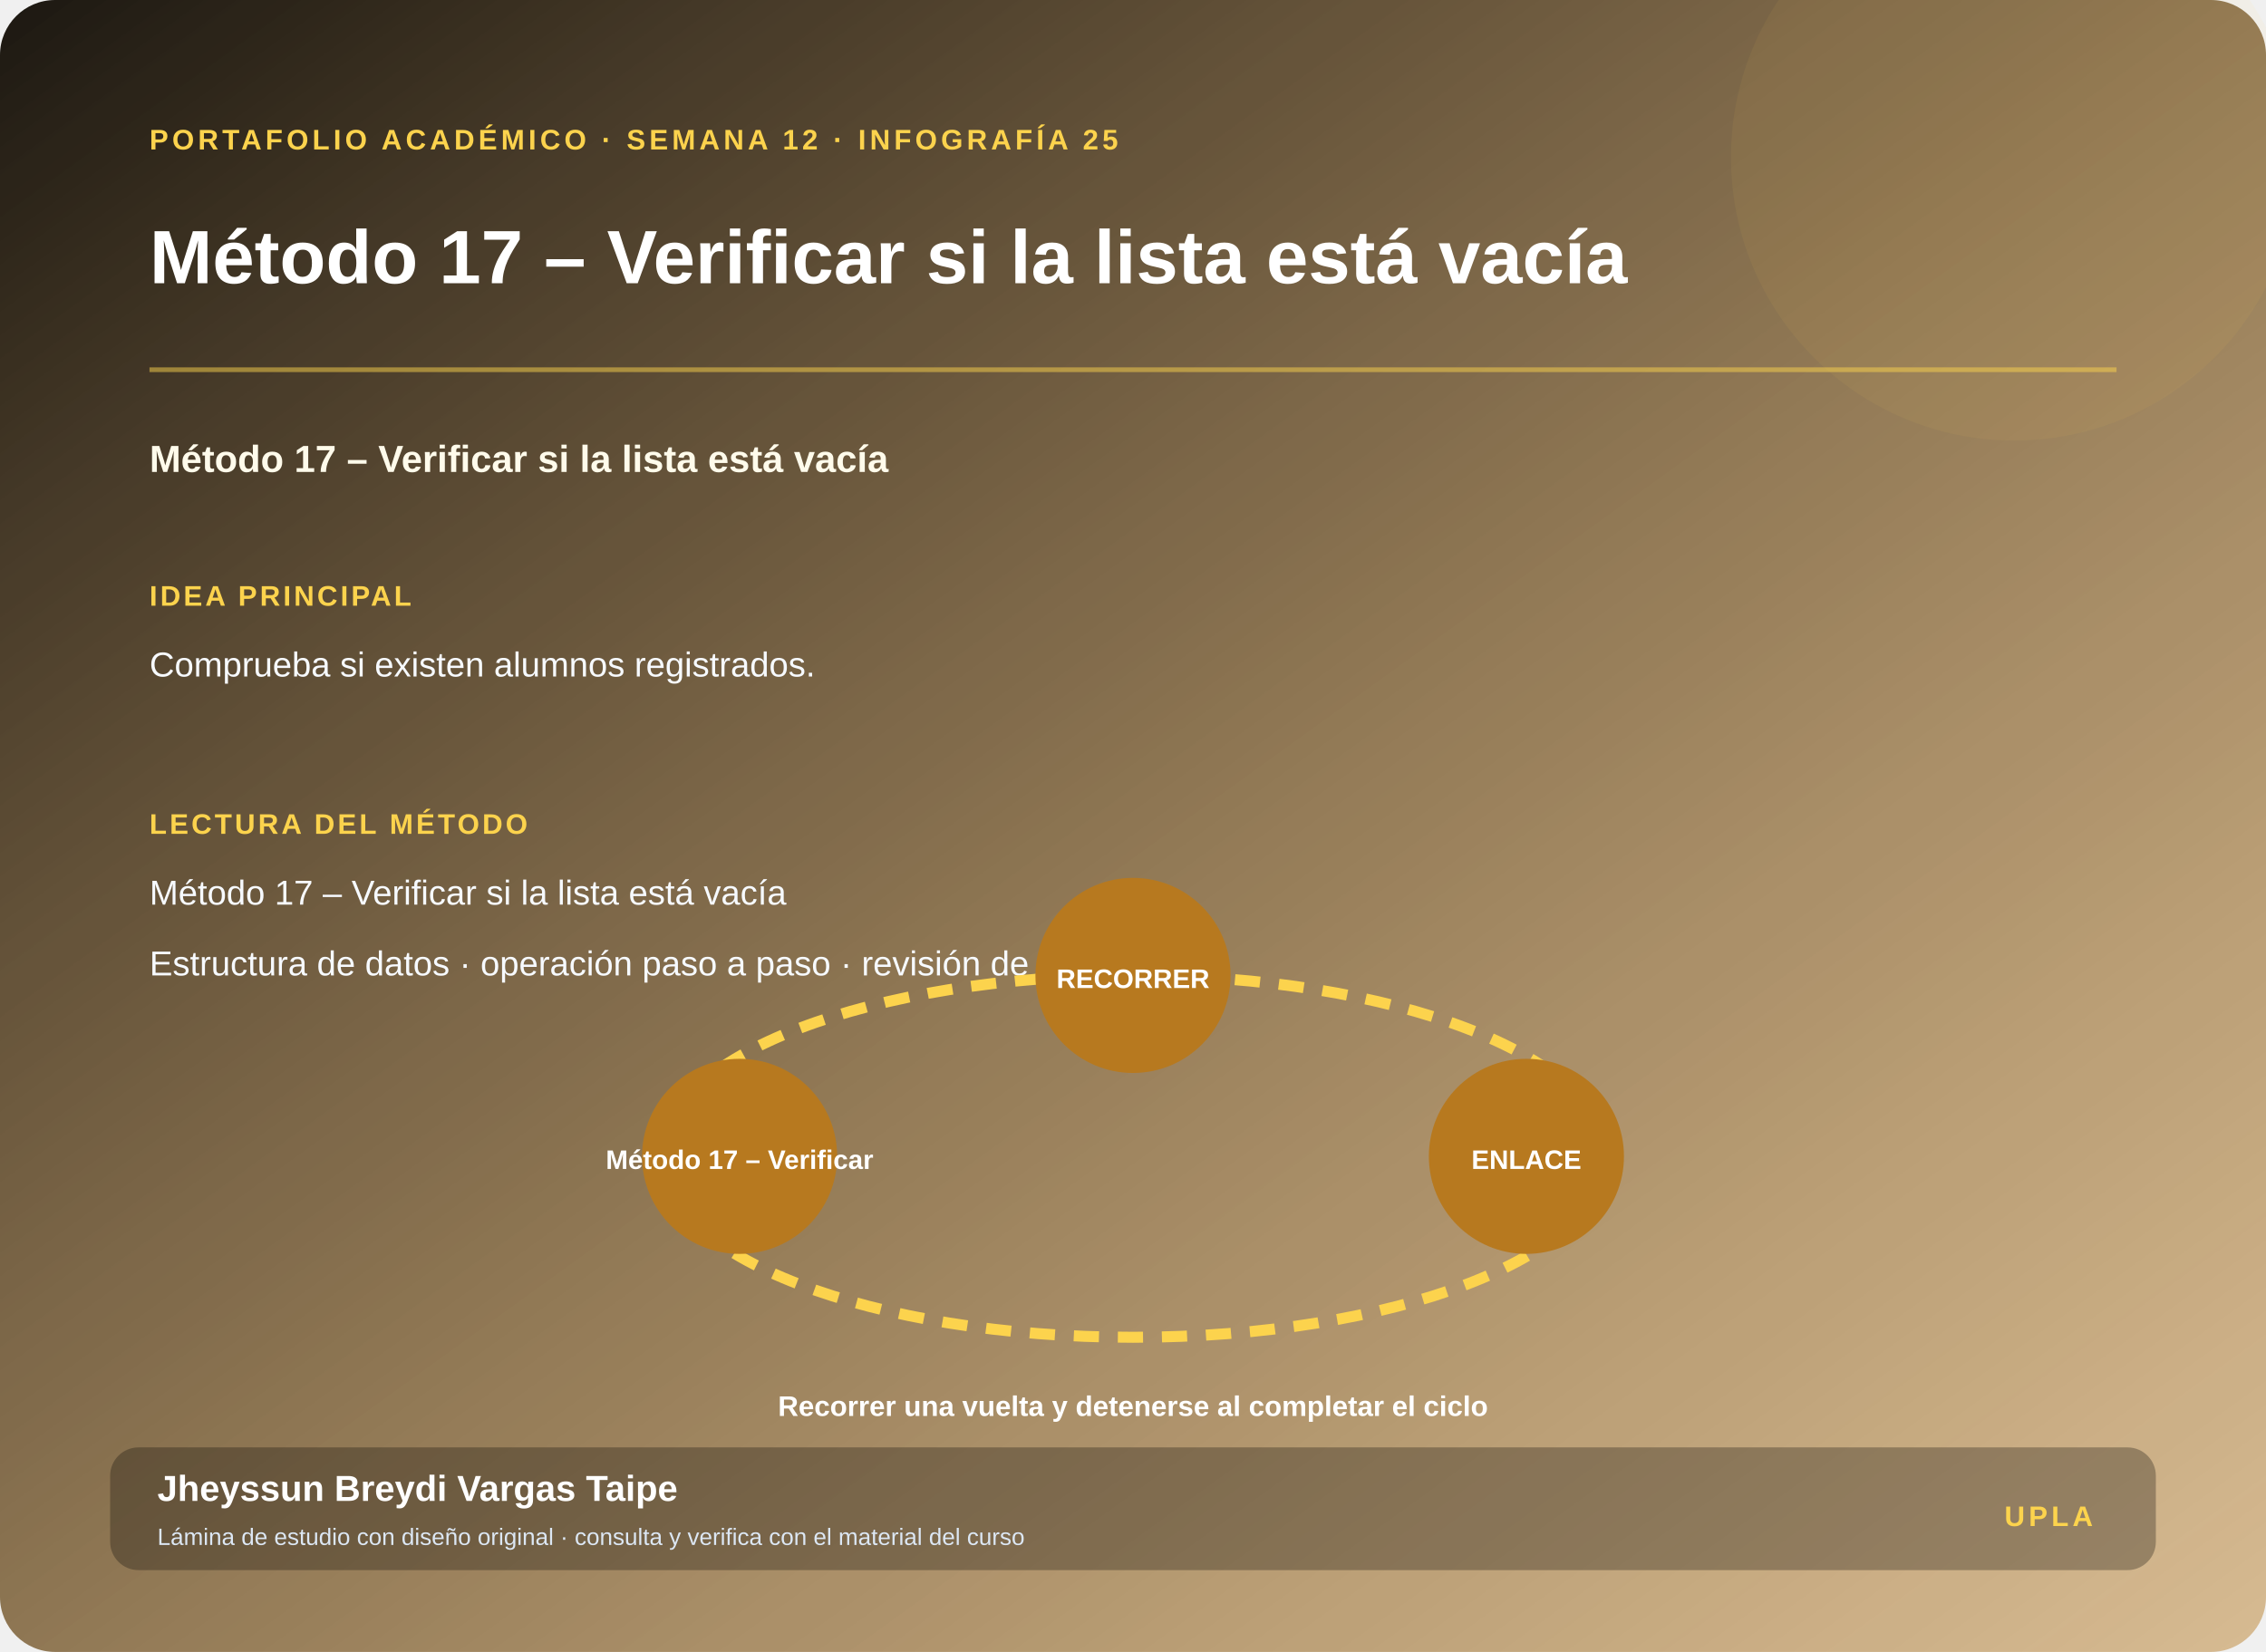
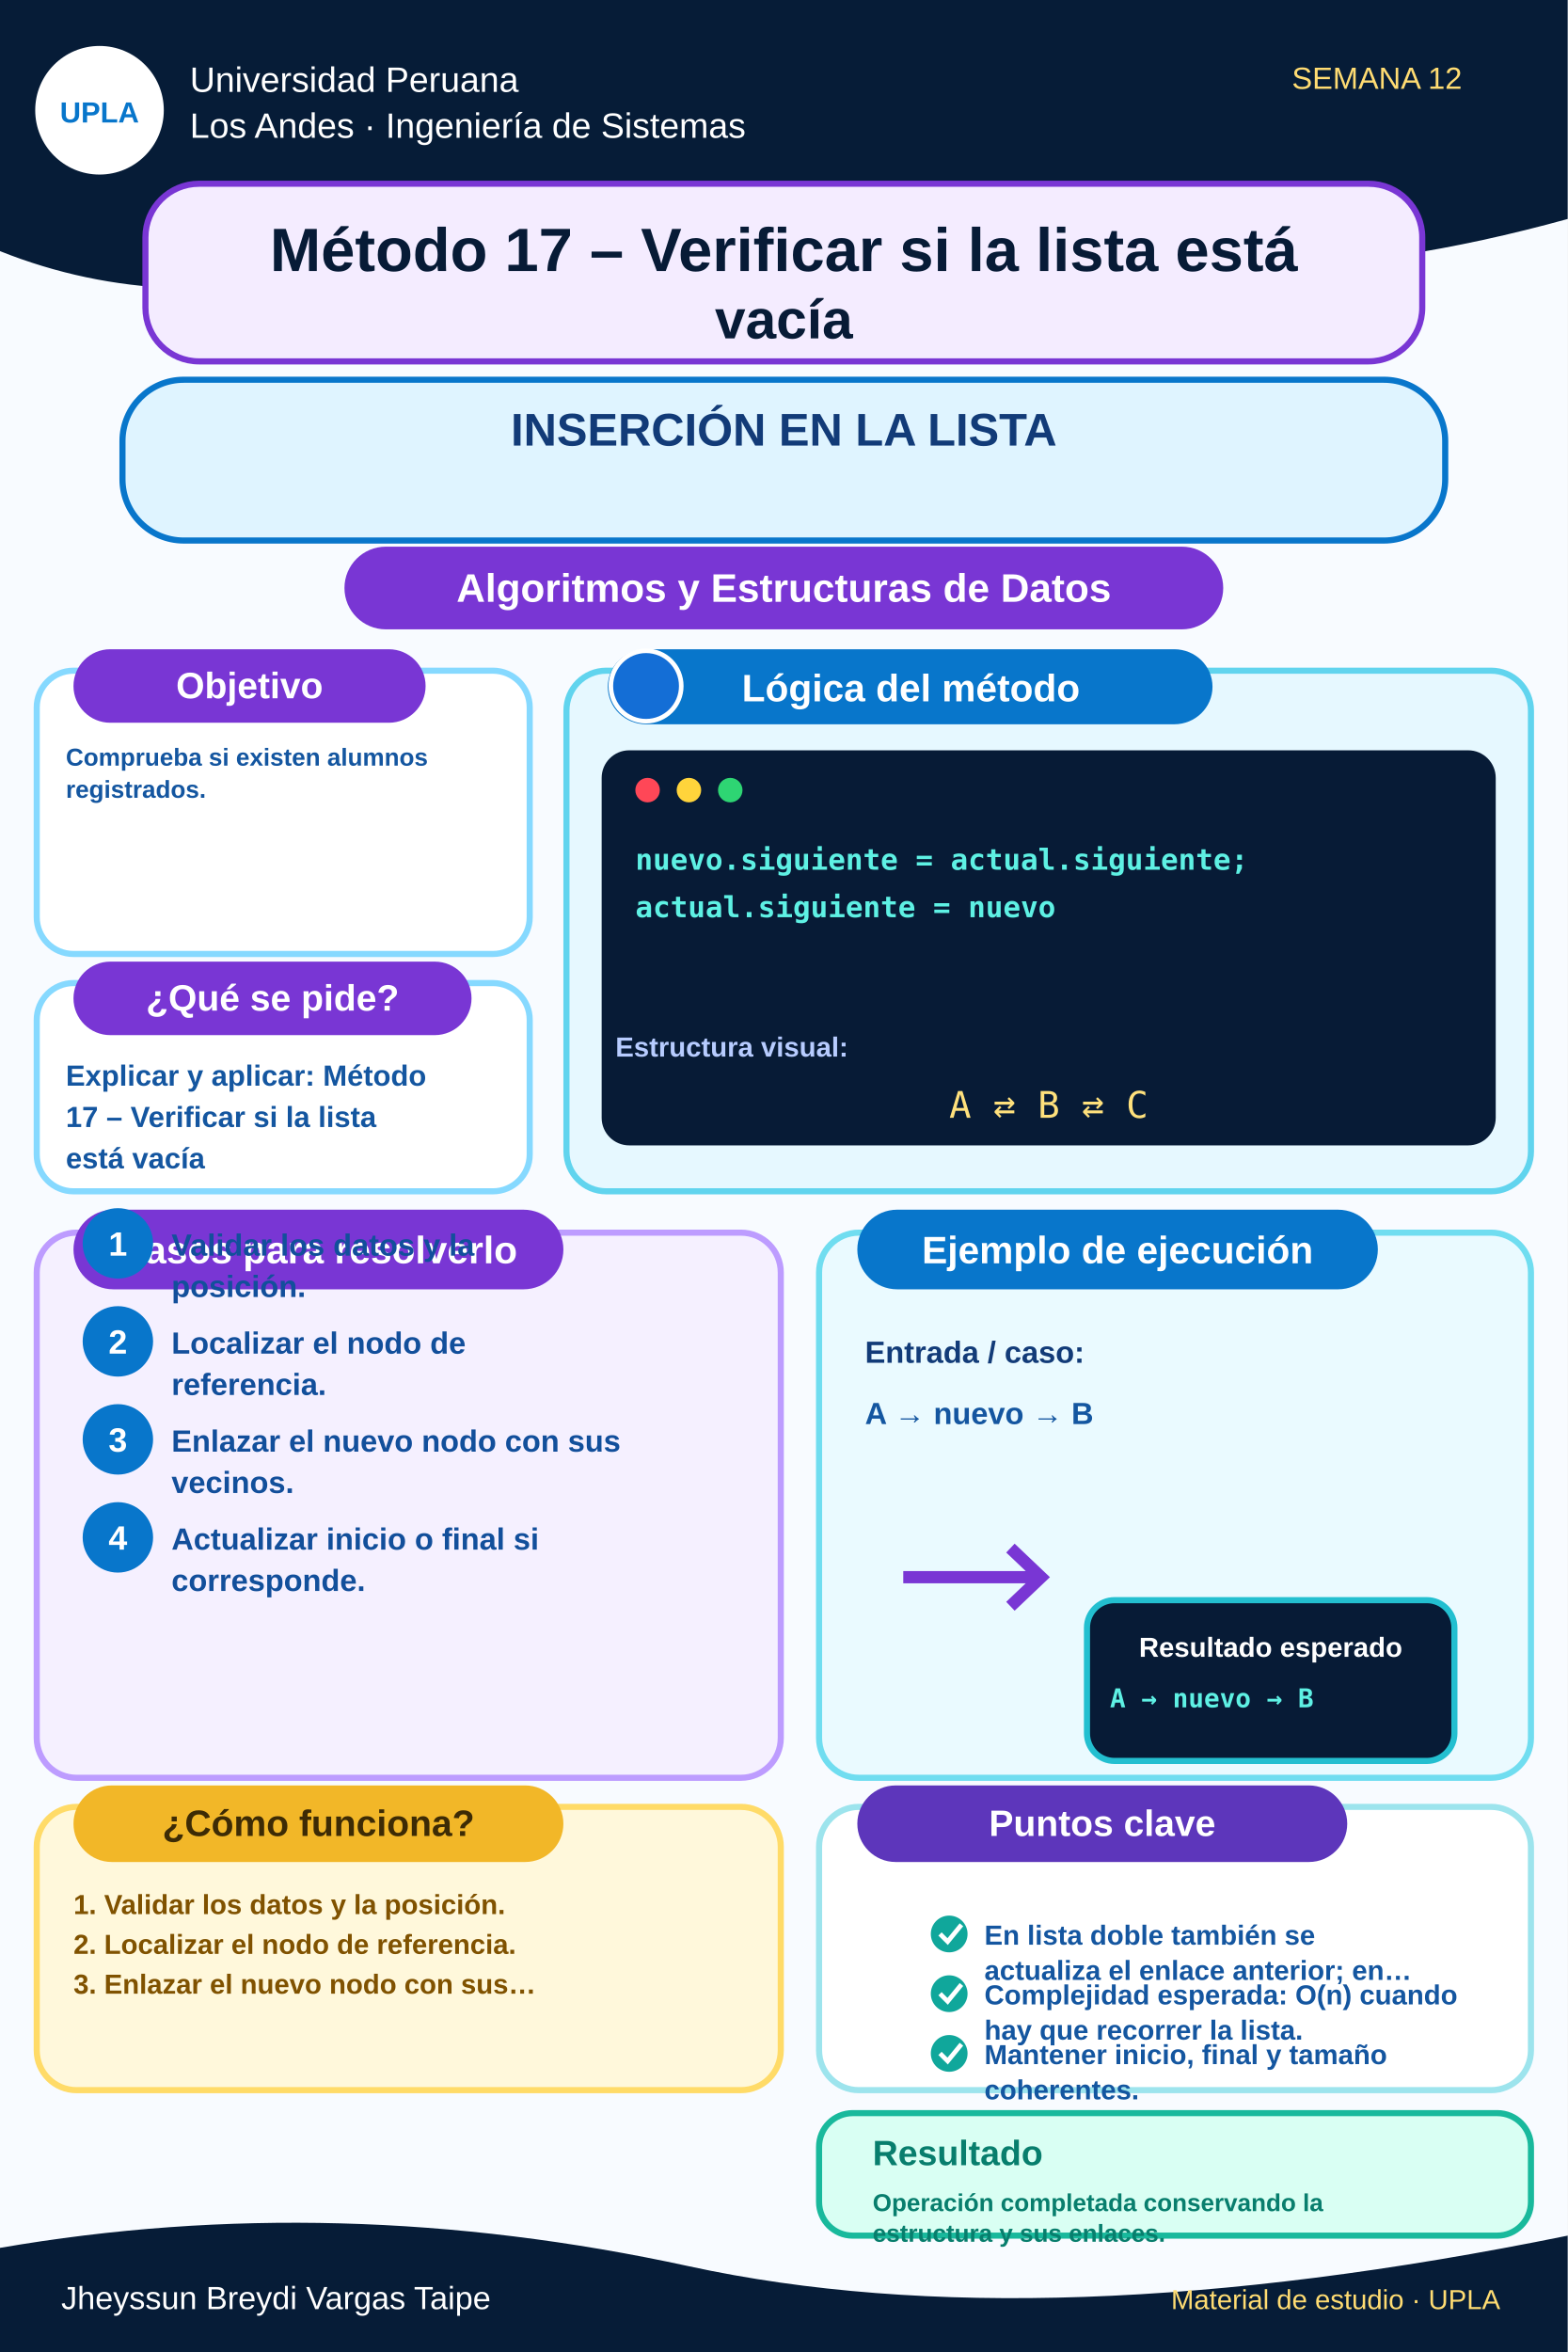
- <svg xmlns="http://www.w3.org/2000/svg" viewBox="0 0 1440 1050" role="img" aria-labelledby="t d">
-   <defs>
-     <linearGradient id="g" x1="0" y1="0" x2="1" y2="1">
-       <stop stop-color="#1b1711" />
-       <stop offset="1" stop-color="#b7791f" stop-opacity=".45" />
-     </linearGradient>
-   </defs>
-   <rect width="1440" height="1050" rx="35" fill="url(#g)" />
-   <circle cx="1280" cy="100" r="180" fill="#fcd34d" opacity=".06" />
-   <text x="95" y="95" class="kicker">PORTAFOLIO ACADÉMICO · SEMANA 12 · INFOGRAFÍA 25</text>
-   <text x="95" y="180" class="title">Método 17 – Verificar si la lista está vacía</text>
-   <path d="M95 235H1345" stroke="#fcd34d" opacity=".5" stroke-width="3" />
-   <text x="95" y="300" class="subtitle">Método 17 – Verificar si la lista está vacía</text>
-   <text x="95" y="385" class="label">IDEA PRINCIPAL</text>
-   <text x="95" y="430" class="body">Comprueba si existen alumnos registrados.</text>
-   <text x="95" y="530" class="label">LECTURA DEL MÉTODO</text>
-   <text x="95" y="575" class="body">Método 17 – Verificar si la lista está vacía</text>
-   <text x="95" y="620" class="body">Estructura de datos · operación paso a paso · revisión de enlaces</text>
-   <ellipse cx="720" cy="735" rx="300" ry="115" fill="none" stroke="#fcd34d" stroke-width="7" stroke-dasharray="16 12" />
-   <circle cx="470" cy="735" r="62" fill="#b7791f" />
-   <circle cx="720" cy="620" r="62" fill="#b7791f" />
-   <circle cx="970" cy="735" r="62" fill="#b7791f" />
-   <text x="470" y="743" class="node">Método 17 – Verificar </text>
-   <text x="720" y="628" class="node">RECORRER</text>
-   <text x="970" y="743" class="node">ENLACE</text>
-   <text x="720" y="900" class="small">Recorrer una vuelta y detenerse al completar el ciclo</text>
-   <rect x="70" y="920" width="1300" height="78" rx="18" fill="#000" opacity=".28" />
-   <text x="100" y="954" class="foot">Jheyssun Breydi Vargas Taipe</text>
-   <text x="100" y="982" class="note">Lámina de estudio con diseño original · consulta y verifica con el material del curso</text>
-   <text x="1330" y="970" class="kicker" text-anchor="end">UPLA</text>
-   <style>.kicker{font:700 18px 'Segoe UI',Arial;letter-spacing:2.4px;fill:#fcd34d}.title{font:800 48px 'Segoe UI',Arial;fill:#fff}.subtitle{font:700 24px 'Segoe UI',Arial;fill:#fffbeb}.label{font:800 18px 'Segoe UI',Arial;letter-spacing:1.8px;fill:#fcd34d}.body{font:500 22px 'Segoe UI',Arial;fill:#f7faff}.small{font:700 18px 'Segoe UI',Arial;fill:#fff;text-anchor:middle}.node{font:700 17px 'Segoe UI',Arial;fill:#fff;text-anchor:middle}.foot{font:800 23px 'Segoe UI',Arial;fill:#fff}.note{font:500 15px 'Segoe UI',Arial;fill:#dce7f4}</style>
+ <svg xmlns="http://www.w3.org/2000/svg" viewBox="0 0 1024 1536" role="img" aria-labelledby="t d">
+   <rect width="1024" height="1536" fill="#f8fbff" />
+   <path d="M0 0H1024V143Q800 205 620 151T240 173Q110 208 0 164Z" fill="#061c37" />
+   <circle cx="65" cy="72" r="42" fill="#fff" />
+   <text x="65" y="80" text-anchor="middle" font-family="Arial" font-size="19" font-weight="900" fill="#0876cb">UPLA</text>
+   <text x="124" y="60" font-family="Trebuchet MS,Arial" font-size="23" fill="white">Universidad Peruana</text>
+   <text x="124" y="90" font-family="Trebuchet MS,Arial" font-size="23" fill="white">Los Andes · Ingeniería de Sistemas</text>
+   <text x="955" y="58" text-anchor="end" font-family="Trebuchet MS,Arial" font-size="20" fill="#ffdc72">SEMANA 12</text>
+   <rect x="95" y="120" width="834" height="116" rx="35" fill="#f4ecff" stroke="#7936d4" stroke-width="4" />
+   <text x="512" y="177" text-anchor="middle" font-family="Trebuchet MS,Comic Sans MS,Arial" font-size="40" font-weight="900" fill="#071b36">Método 17 – Verificar si la lista está</text>
+   <text x="512" y="221" text-anchor="middle" font-family="Trebuchet MS,Comic Sans MS,Arial" font-size="36" font-weight="900" fill="#071b36">vacía</text>
+   <rect x="80" y="248" width="864" height="105" rx="40" fill="#dff4ff" stroke="#0876cb" stroke-width="4" />
+   <text x="512" y="291" text-anchor="middle" font-family="Trebuchet MS,Comic Sans MS,Arial" font-size="30" font-weight="900" fill="#123b78">
+     <tspan x="512" dy="0">INSERCIÓN EN LA LISTA</tspan>
+   </text>
+   <rect x="225" y="357" width="574" height="54" rx="27" fill="#7936d4" />
+   <text x="512" y="393" text-anchor="middle" font-family="Trebuchet MS,Arial" font-size="26" font-weight="800" fill="white">Algoritmos y Estructuras de Datos</text>
+   <rect x="24" y="438" width="322" height="185" rx="24" fill="white" stroke="#86d9ff" stroke-width="4" />
+   <rect x="48" y="424" width="230" height="48" rx="24" fill="#7936d4" />
+   <text x="163" y="456" text-anchor="middle" font-family="Trebuchet MS,Arial" font-size="24" font-weight="900" fill="white">Objetivo</text>
+   <text x="43" y="500" font-family="Trebuchet MS,Comic Sans MS,Arial" font-size="16" font-weight="600" fill="#1456a0">
+     <tspan x="43" dy="0">Comprueba si existen alumnos</tspan>
+     <tspan x="43" dy="21">registrados.</tspan>
+   </text>
+   <rect x="24" y="642" width="322" height="136" rx="24" fill="white" stroke="#86d9ff" stroke-width="4" />
+   <rect x="48" y="628" width="260" height="48" rx="24" fill="#7936d4" />
+   <text x="178" y="660" text-anchor="middle" font-family="Trebuchet MS,Arial" font-size="24" font-weight="900" fill="white">¿Qué se pide?</text>
+   <text x="43" y="709" font-family="'Trebuchet MS','Comic Sans MS',Arial" font-size="19" font-weight="600" fill="#1456a0">
+     <tspan x="43" dy="0">Explicar y aplicar: Método</tspan>
+     <tspan x="43" dy="27">17 – Verificar si la lista</tspan>
+     <tspan x="43" dy="27">está vacía</tspan>
+   </text>
+   <rect x="370" y="438" width="630" height="340" rx="26" fill="#e6f8ff" stroke="#61d4ee" stroke-width="4" />
+   <rect x="397" y="424" width="395" height="49" rx="25" fill="#0876cb" />
+   <circle cx="422" cy="448" r="23" fill="#146ed6" stroke="white" stroke-width="3" />
+   <text x="595" y="458" text-anchor="middle" font-family="Trebuchet MS,Arial" font-size="25" font-weight="900" fill="white">Lógica del método</text>
+   <rect x="393" y="490" width="584" height="258" rx="18" fill="#071b36" />
+   <circle cx="423" cy="516" r="8" fill="#ff4757" />
+   <circle cx="450" cy="516" r="8" fill="#ffd43b" />
+   <circle cx="477" cy="516" r="8" fill="#2ed573" />
+   <text x="415" y="568" font-family="Consolas,monospace" font-size="19" font-weight="700" fill="#5ef1e4">
+     <tspan x="415" dy="0">nuevo.siguiente = actual.siguiente;</tspan>
+     <tspan x="415" dy="31">actual.siguiente = nuevo</tspan>
+   </text>
+   <text x="402" y="690" font-family="'Trebuchet MS','Comic Sans MS',Arial" font-size="18" font-weight="700" fill="#b7ccff">
+     <tspan x="402" dy="0">Estructura visual:</tspan>
+   </text>
+   <text x="685" y="730" text-anchor="middle" font-family="Consolas,monospace" font-size="24" fill="#ffe17c">A ⇄ B ⇄ C</text>
+   <rect x="24" y="805" width="486" height="356" rx="26" fill="#f5f0ff" stroke="#bd9cff" stroke-width="4" />
+   <rect x="48" y="790" width="320" height="52" rx="26" fill="#7936d4" />
+   <text x="208" y="825" text-anchor="middle" font-family="Trebuchet MS,Arial" font-size="25" font-weight="900" fill="white">Pasos para resolverlo</text>
+   <circle cx="77" cy="812" r="23" fill="#0876cb" />
+   <text x="77" y="820" text-anchor="middle" font-family="Arial" font-size="22" font-weight="900" fill="white">1</text>
+   <text x="112" y="820" font-family="'Trebuchet MS','Comic Sans MS',Arial" font-size="20" font-weight="600" fill="#124f9b">
+     <tspan x="112" dy="0">Validar los datos y la</tspan>
+     <tspan x="112" dy="27">posición.</tspan>
+   </text>
+   <circle cx="77" cy="876" r="23" fill="#0876cb" />
+   <text x="77" y="884" text-anchor="middle" font-family="Arial" font-size="22" font-weight="900" fill="white">2</text>
+   <text x="112" y="884" font-family="'Trebuchet MS','Comic Sans MS',Arial" font-size="20" font-weight="600" fill="#124f9b">
+     <tspan x="112" dy="0">Localizar el nodo de</tspan>
+     <tspan x="112" dy="27">referencia.</tspan>
+   </text>
+   <circle cx="77" cy="940" r="23" fill="#0876cb" />
+   <text x="77" y="948" text-anchor="middle" font-family="Arial" font-size="22" font-weight="900" fill="white">3</text>
+   <text x="112" y="948" font-family="'Trebuchet MS','Comic Sans MS',Arial" font-size="20" font-weight="600" fill="#124f9b">
+     <tspan x="112" dy="0">Enlazar el nuevo nodo con sus</tspan>
+     <tspan x="112" dy="27">vecinos.</tspan>
+   </text>
+   <circle cx="77" cy="1004" r="23" fill="#0876cb" />
+   <text x="77" y="1012" text-anchor="middle" font-family="Arial" font-size="22" font-weight="900" fill="white">4</text>
+   <text x="112" y="1012" font-family="'Trebuchet MS','Comic Sans MS',Arial" font-size="20" font-weight="600" fill="#124f9b">
+     <tspan x="112" dy="0">Actualizar inicio o final si</tspan>
+     <tspan x="112" dy="27">corresponde.</tspan>
+   </text>
+   <rect x="535" y="805" width="465" height="356" rx="26" fill="#eafaff" stroke="#70ddf0" stroke-width="4" />
+   <rect x="560" y="790" width="340" height="52" rx="26" fill="#0876cb" />
+   <text x="730" y="825" text-anchor="middle" font-family="Trebuchet MS,Arial" font-size="25" font-weight="900" fill="white">Ejemplo de ejecución</text>
+   <text x="565" y="890" font-family="Trebuchet MS,Arial" font-size="20" font-weight="800" fill="#123b78">Entrada / caso:</text>
+   <text x="565" y="930" font-family="'Trebuchet MS','Comic Sans MS',Arial" font-size="20" font-weight="700" fill="#1456a0">
+     <tspan x="565" dy="0">A → nuevo → B</tspan>
+   </text>
+   <path d="M590 1030h90m-20-19 20 19-20 19" stroke="#7936d4" stroke-width="8" fill="none" />
+   <rect x="710" y="1045" width="240" height="105" rx="18" fill="#071b36" stroke="#23bfd0" stroke-width="4" />
+   <text x="830" y="1082" text-anchor="middle" font-family="Trebuchet MS,Arial" font-size="18" font-weight="800" fill="white">Resultado esperado</text>
+   <text x="725" y="1115" font-family="Consolas,monospace" font-size="17" font-weight="600" fill="#5ef1e4">
+     <tspan x="725" dy="0">A → nuevo → B</tspan>
+   </text>
+   <rect x="24" y="1180" width="486" height="185" rx="26" fill="#fff8db" stroke="#ffdb68" stroke-width="4" />
+   <rect x="48" y="1166" width="320" height="50" rx="25" fill="#f2b728" />
+   <text x="208" y="1199" text-anchor="middle" font-family="Trebuchet MS,Arial" font-size="24" font-weight="900" fill="#3d2b05">¿Cómo funciona?</text>
+   <text x="48" y="1250" font-family="'Trebuchet MS','Comic Sans MS',Arial" font-size="18" font-weight="700" fill="#805200">
+     <tspan x="48" dy="0">1. Validar los datos y la posición.</tspan>
+     <tspan x="48" dy="26">2. Localizar el nodo de referencia.</tspan>
+     <tspan x="48" dy="26">3. Enlazar el nuevo nodo con sus…</tspan>
+   </text>
+   <rect x="535" y="1180" width="465" height="185" rx="26" fill="white" stroke="#9de4ed" stroke-width="4" />
+   <rect x="560" y="1166" width="320" height="50" rx="25" fill="#5d36bb" />
+   <text x="720" y="1199" text-anchor="middle" font-family="Trebuchet MS,Arial" font-size="24" font-weight="900" fill="white">Puntos clave</text>
+   <circle cx="620" cy="1263" r="12" fill="#10a79b" />
+   <path d="M614 1263l5 5 9-11" fill="none" stroke="white" stroke-width="3" />
+   <text x="643" y="1270" font-family="'Trebuchet MS','Comic Sans MS',Arial" font-size="18" font-weight="600" fill="#1456a0">
+     <tspan x="643" dy="0">En lista doble también se</tspan>
+     <tspan x="643" dy="23">actualiza el enlace anterior; en…</tspan>
+   </text>
+   <circle cx="620" cy="1302" r="12" fill="#10a79b" />
+   <path d="M614 1302l5 5 9-11" fill="none" stroke="white" stroke-width="3" />
+   <text x="643" y="1309" font-family="'Trebuchet MS','Comic Sans MS',Arial" font-size="18" font-weight="600" fill="#1456a0">
+     <tspan x="643" dy="0">Complejidad esperada: O(n) cuando</tspan>
+     <tspan x="643" dy="23">hay que recorrer la lista.</tspan>
+   </text>
+   <circle cx="620" cy="1341" r="12" fill="#10a79b" />
+   <path d="M614 1341l5 5 9-11" fill="none" stroke="white" stroke-width="3" />
+   <text x="643" y="1348" font-family="'Trebuchet MS','Comic Sans MS',Arial" font-size="18" font-weight="600" fill="#1456a0">
+     <tspan x="643" dy="0">Mantener inicio, final y tamaño</tspan>
+     <tspan x="643" dy="23">coherentes.</tspan>
+   </text>
+   <rect x="535" y="1380" width="465" height="80" rx="22" fill="#d9fff3" stroke="#19b99c" stroke-width="4" />
+   <text x="570" y="1414" font-family="Trebuchet MS,Arial" font-size="23" font-weight="900" fill="#087e6d">Resultado</text>
+   <text x="570" y="1444" font-family="'Trebuchet MS','Comic Sans MS',Arial" font-size="16" font-weight="600" fill="#087e6d">
+     <tspan x="570" dy="0">Operación completada conservando la</tspan>
+     <tspan x="570" dy="20">estructura y sus enlaces.</tspan>
+   </text>
+   <path d="M0 1468Q220 1430 450 1480T1024 1460V1536H0Z" fill="#061c37" />
+   <text x="40" y="1508" font-family="Trebuchet MS,Arial" font-size="21" fill="white">Jheyssun Breydi Vargas Taipe</text>
+   <text x="980" y="1508" text-anchor="end" font-family="Trebuchet MS,Arial" font-size="18" fill="#ffdc72">Material de estudio · UPLA</text>
</svg>
